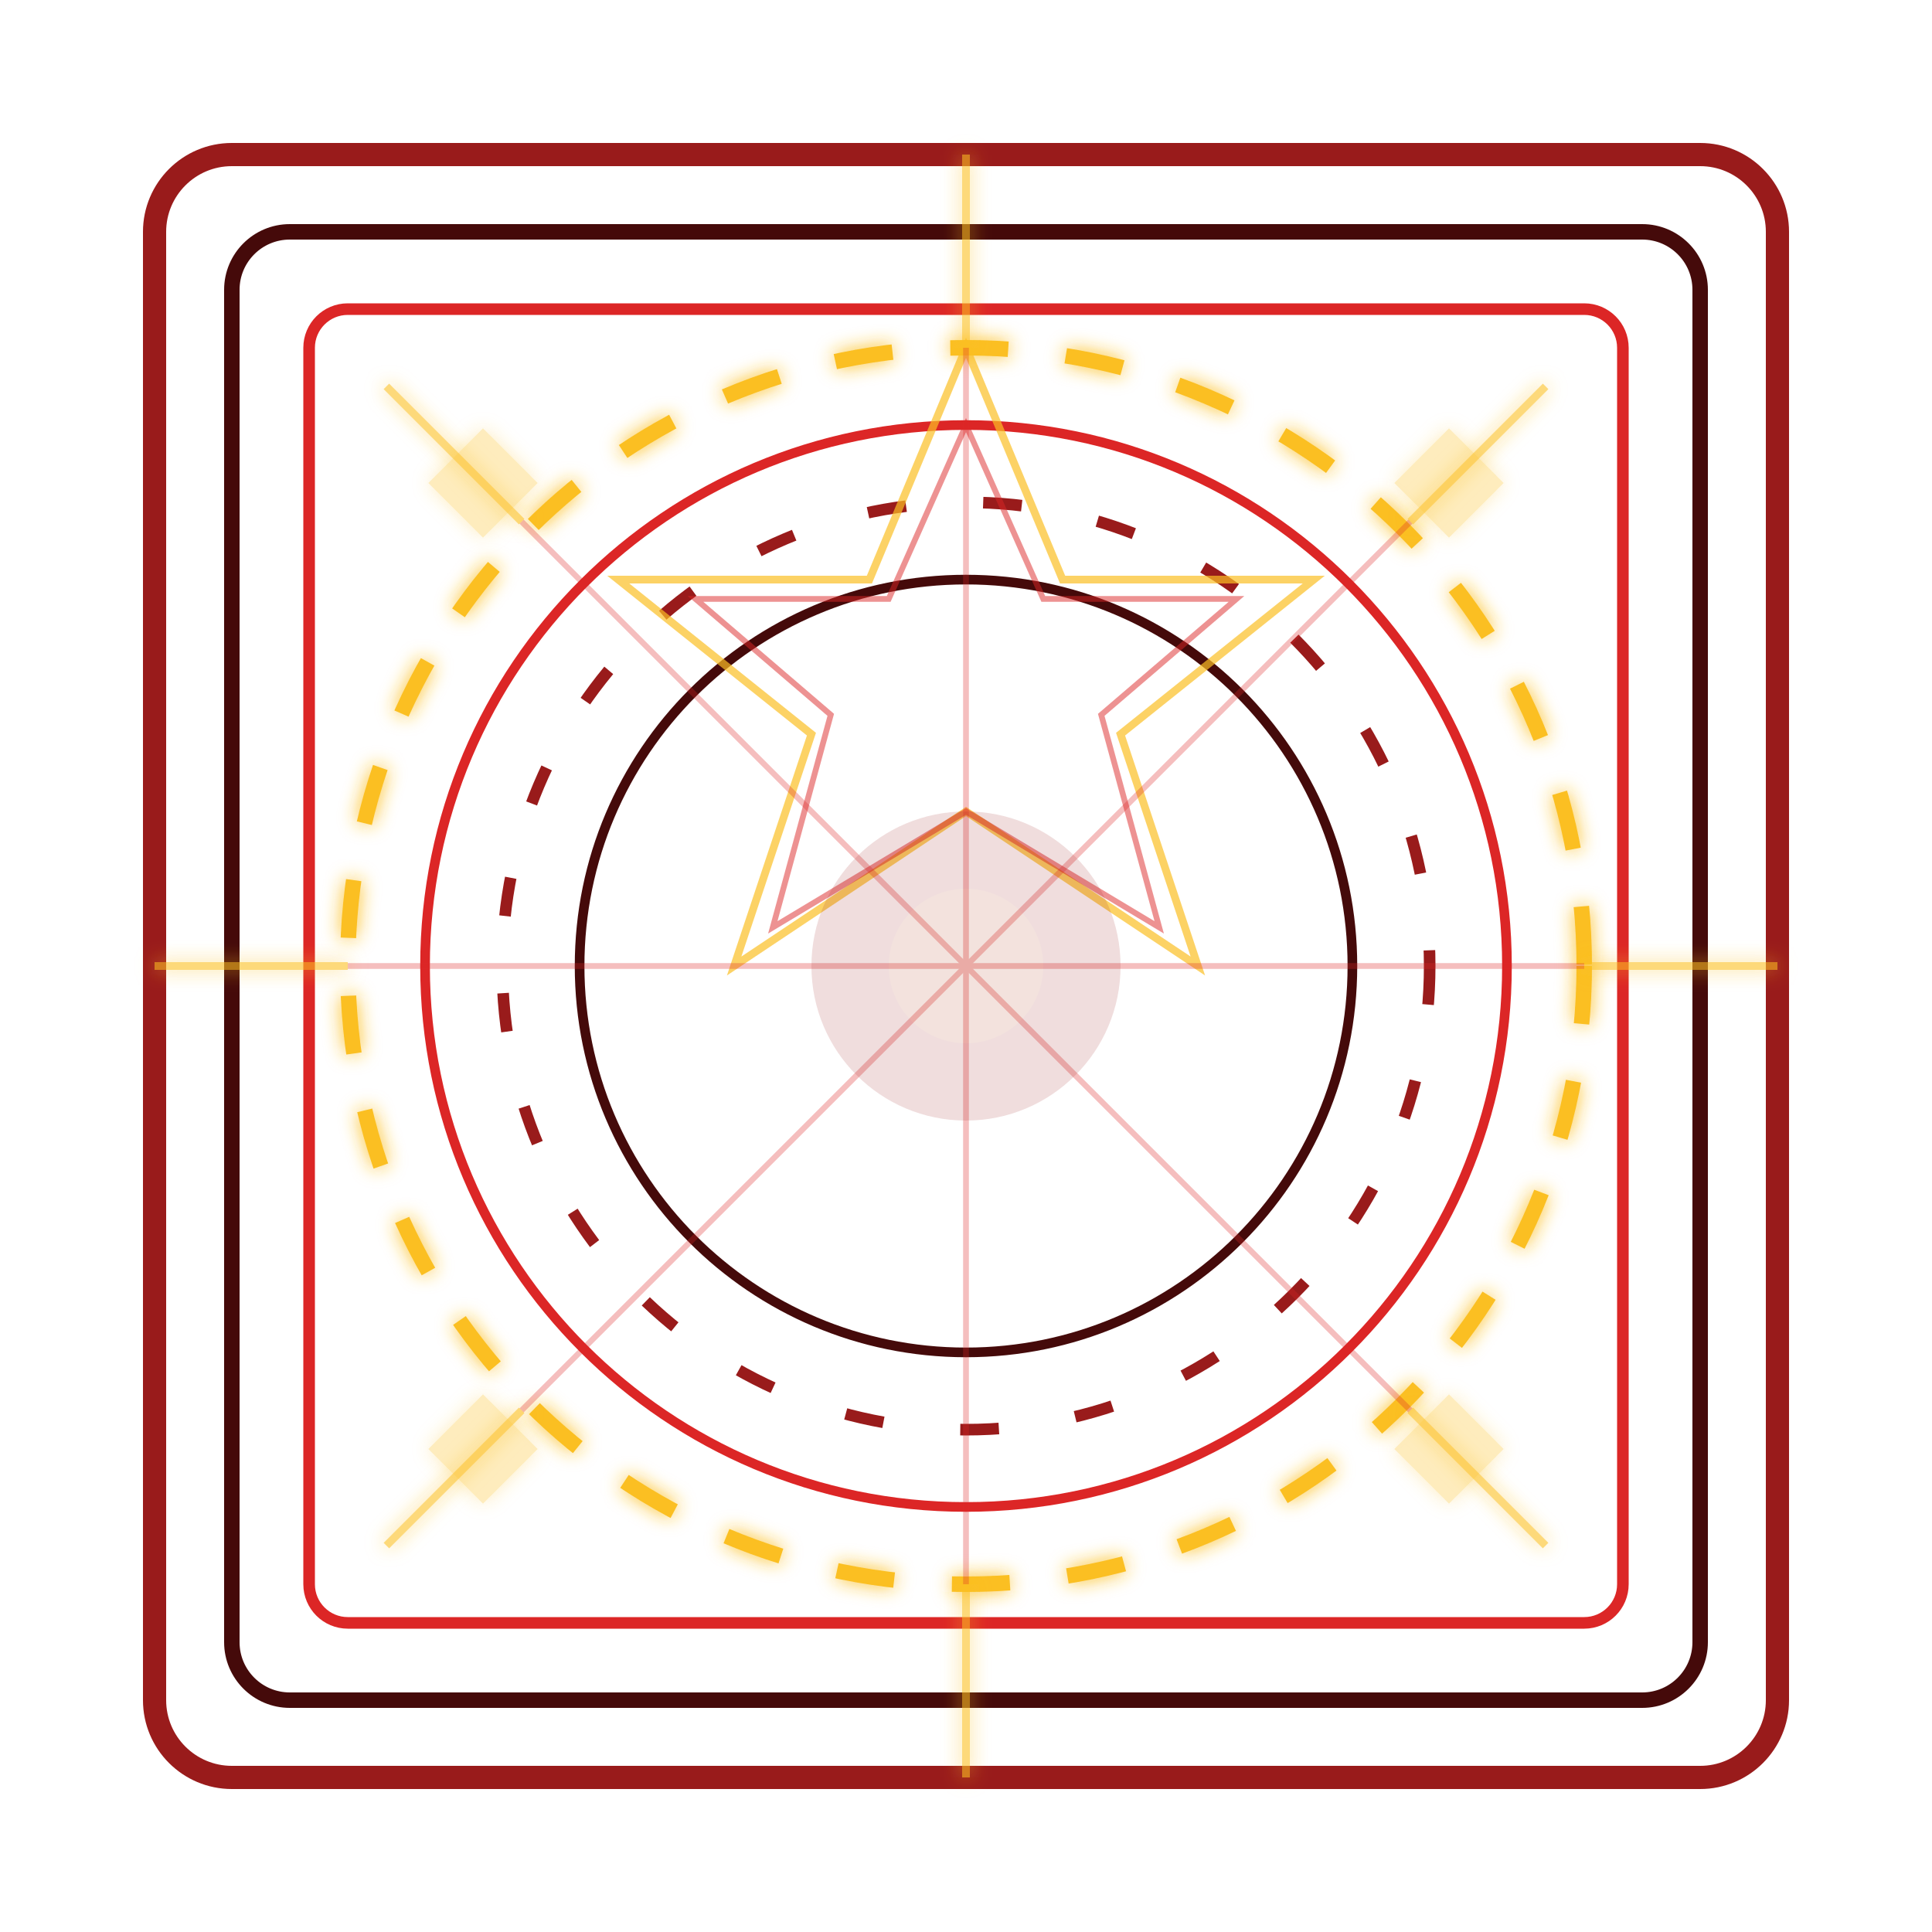
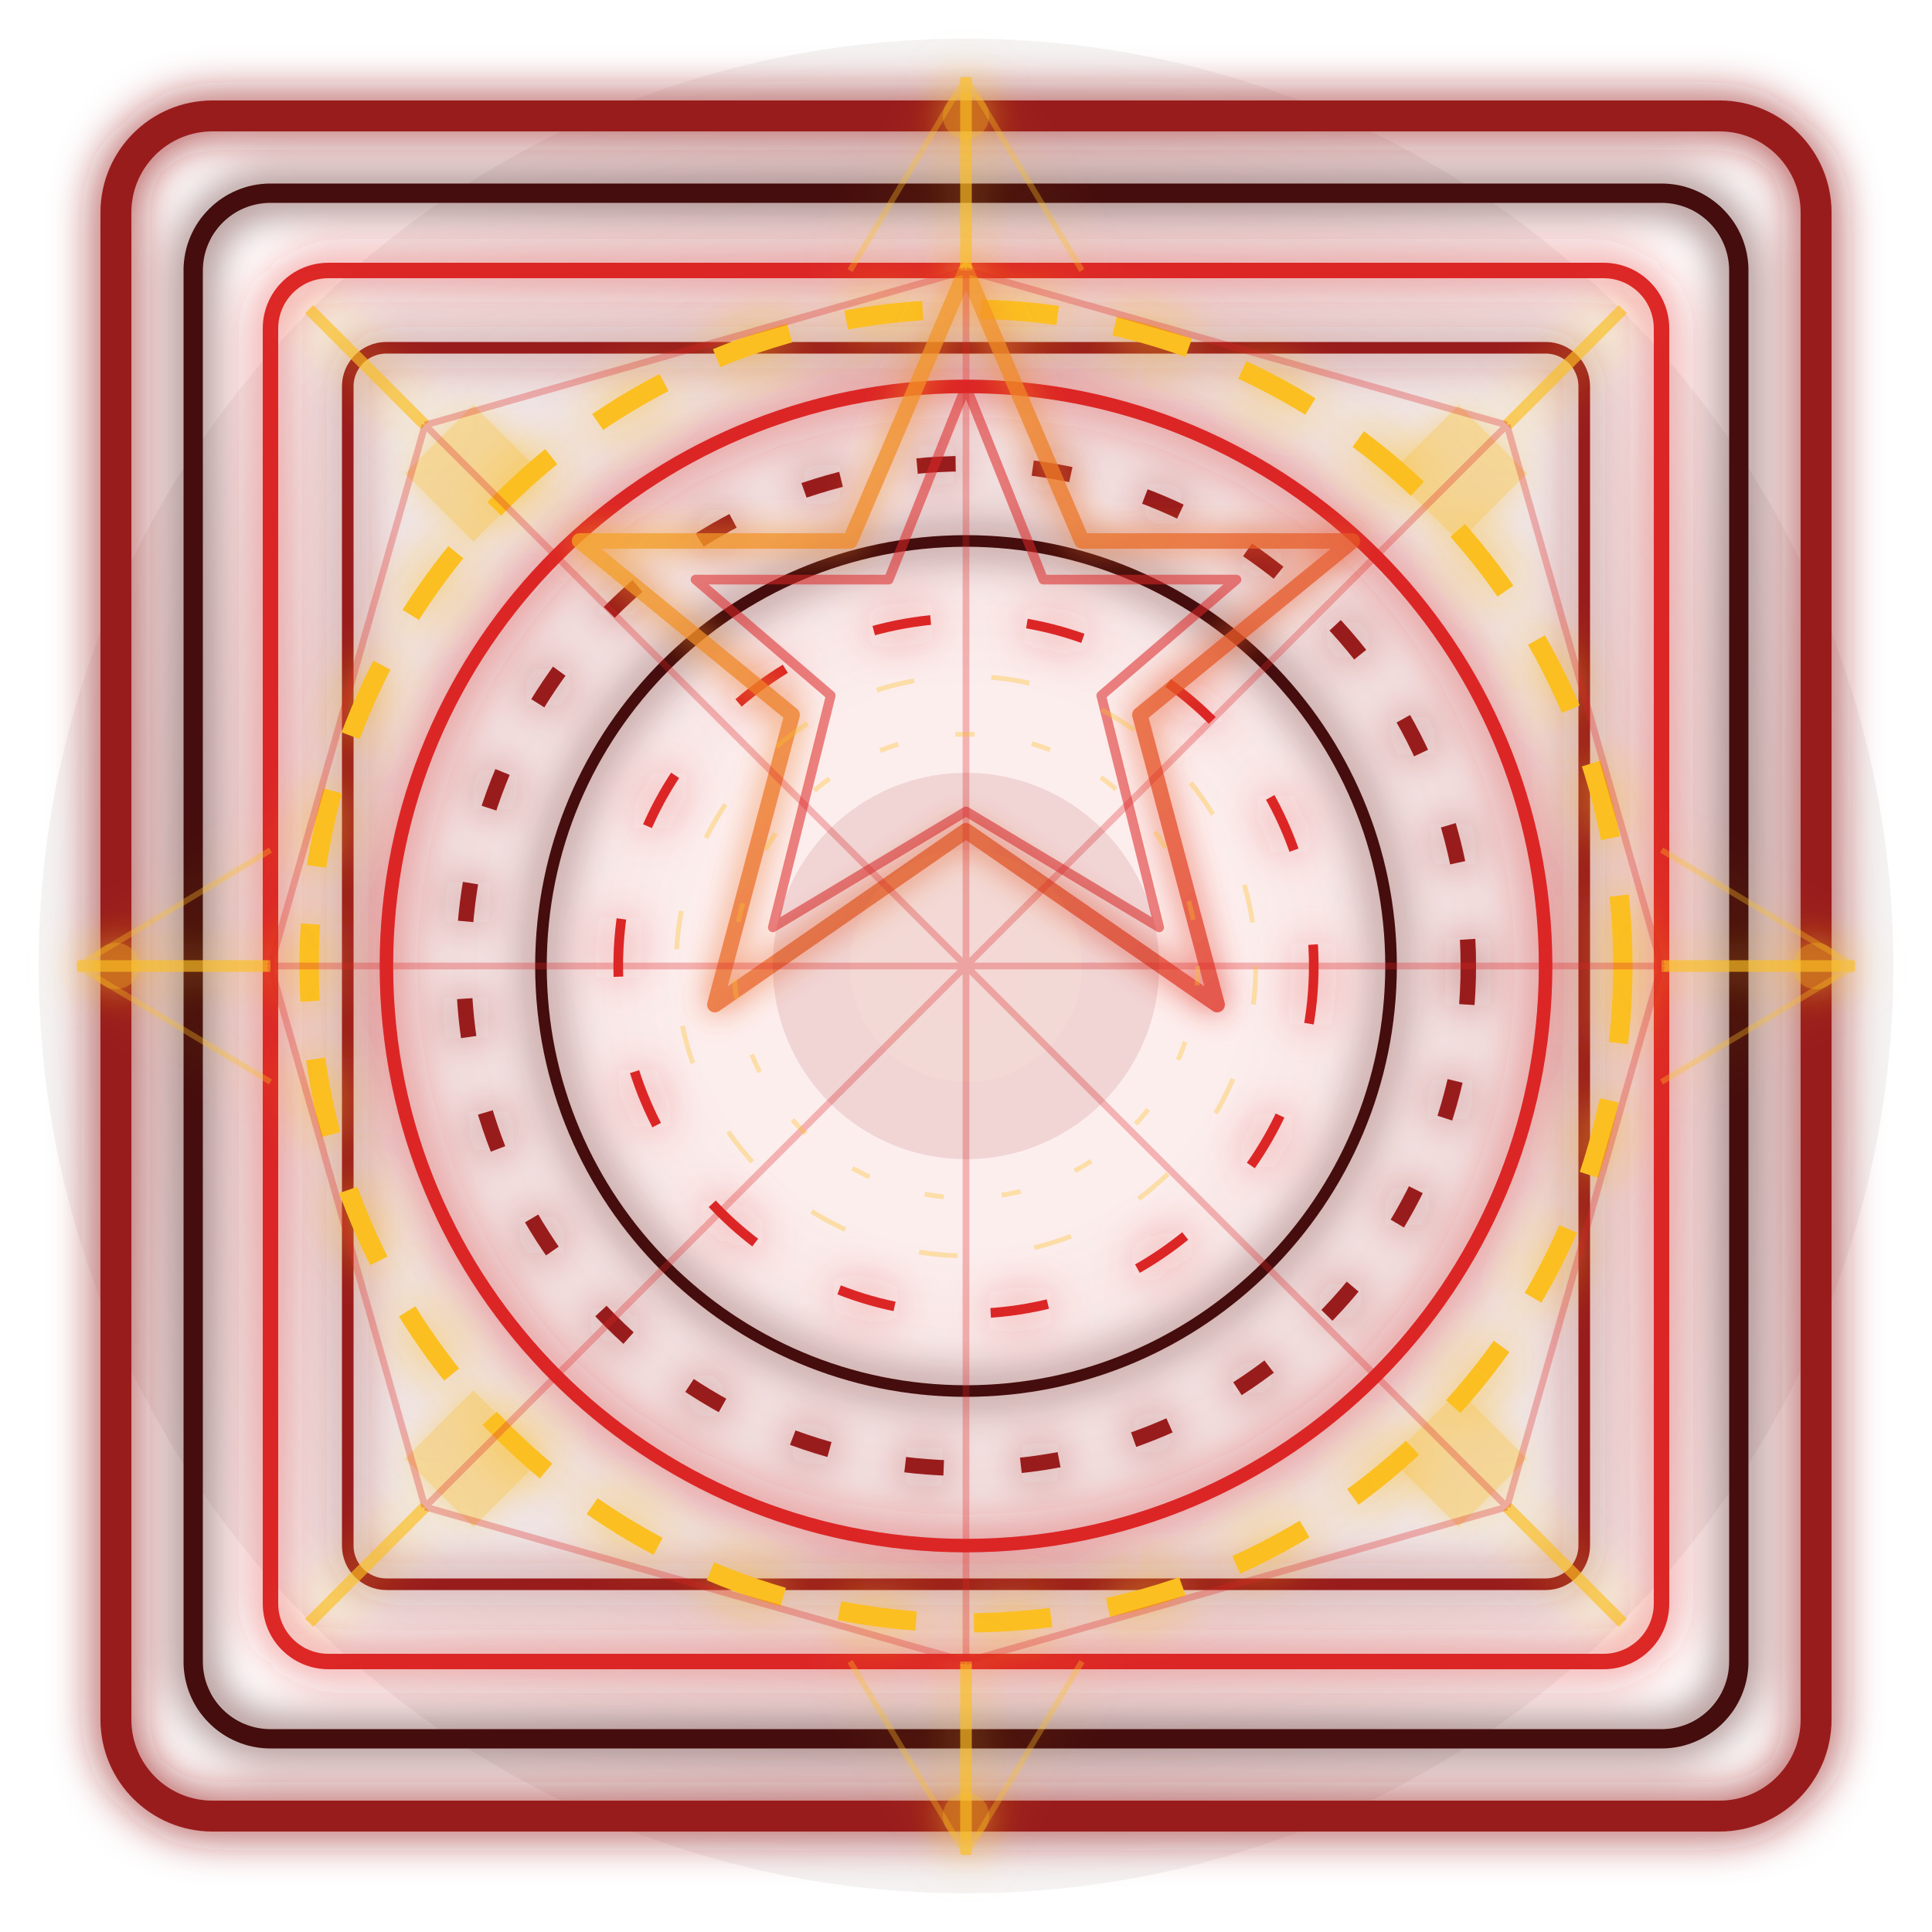
<svg xmlns="http://www.w3.org/2000/svg" viewBox="0 0 100 100" overflow="visible">
  <defs>
-     <filter id="glow">
-       <feGaussianBlur stdDeviation="0.5" result="blur" />
+     <radialGradient id="sealGlow" cx="50%" cy="50%" r="50%">
+       <stop offset="30%" stop-color="#dc2626" stop-opacity="0.08" />
+       <stop offset="60%" stop-color="#991b1b" stop-opacity="0.15" />
+       <stop offset="100%" stop-color="#450a0a" stop-opacity="0.05" />
+     </radialGradient>
+     <linearGradient id="goldRed" x1="0" y1="0" x2="1" y2="1">
+       <stop offset="0%" stop-color="#fbbf24" />
+       <stop offset="100%" stop-color="#dc2626" />
+     </linearGradient>
+     <filter id="divineGlow">
+       <feGaussianBlur stdDeviation="1.2" result="blur" />
+       <feMerge>
+         <feMergeNode in="blur" />
+         <feMergeNode in="SourceGraphic" />
+       </feMerge>
+     </filter>
+     <filter id="starGlow">
+       <feGaussianBlur stdDeviation="0.8" result="blur" />
      <feMerge>
        <feMergeNode in="blur" />
        <feMergeNode in="SourceGraphic" />
      </feMerge>
    </filter>
  </defs>
-   <g fill="none" stroke="#dc2626" stroke-width="1.2">
-     <rect x="8" y="8" width="84" height="84" rx="4" stroke="#991b1b" />
-     <rect x="12" y="12" width="76" height="76" rx="3" stroke="#450a0a" stroke-width="0.8" />
-     <rect x="16" y="16" width="68" height="68" rx="2" stroke="#dc2626" stroke-width="0.6" />
+   <circle cx="50" cy="50" r="48" fill="url(#sealGlow)" />
+   <g fill="none" stroke-linejoin="round" filter="url(#divineGlow)">
+     <rect x="6" y="6" width="88" height="88" rx="5" stroke="#991b1b" stroke-width="1.6" />
+     <rect x="10" y="10" width="80" height="80" rx="4" stroke="#450a0a" stroke-width="1" />
+     <rect x="14" y="14" width="72" height="72" rx="3" stroke="#dc2626" stroke-width="0.8" />
+     <rect x="18" y="18" width="64" height="64" rx="2" stroke="#991b1b" stroke-width="0.6" />
  </g>
-   <g fill="none">
-     <circle cx="50" cy="50" r="32" stroke="#fbbf24" stroke-width="0.8" stroke-dasharray="3 3" filter="url(#glow)" />
-     <circle cx="50" cy="50" r="28" stroke="#dc2626" stroke-width="0.5" />
-     <circle cx="50" cy="50" r="24" stroke="#991b1b" stroke-width="0.6" stroke-dasharray="2 4" />
-     <circle cx="50" cy="50" r="20" stroke="#450a0a" stroke-width="0.5" />
+   <g fill="none" filter="url(#divineGlow)">
+     <circle cx="50" cy="50" r="34" stroke="#fbbf24" stroke-width="1" stroke-dasharray="4 3" />
+     <circle cx="50" cy="50" r="30" stroke="#dc2626" stroke-width="0.7" />
+     <circle cx="50" cy="50" r="26" stroke="#991b1b" stroke-width="0.8" stroke-dasharray="2 4" />
+     <circle cx="50" cy="50" r="22" stroke="#450a0a" stroke-width="0.6" />
+     <circle cx="50" cy="50" r="18" stroke="#dc2626" stroke-width="0.5" stroke-dasharray="3 5" />
  </g>
-   <g stroke="#dc2626" stroke-width="0.6" fill="none">
-     <polygon points="50,18 55,30 68,30 58,38 62,50 50,42 38,50 42,38 32,30 45,30" stroke="#fbbf24" stroke-width="0.4" opacity="0.7" />
-     <polygon points="50,22 54,31 64,31 57,37 60,48 50,42 40,48 43,37 36,31 46,31" stroke="#dc2626" stroke-width="0.3" opacity="0.5" />
+   <g fill="none" stroke-linejoin="round">
+     <polygon points="50,14 56,28 70,28 59,37 63,52 50,43 37,52 41,37 30,28 44,28" stroke="url(#goldRed)" stroke-width="0.8" filter="url(#starGlow)" opacity="0.8" />
+     <polygon points="50,20 54,30 64,30 57,36 60,48 50,42 40,48 43,36 36,30 46,30" stroke="#dc2626" stroke-width="0.5" opacity="0.55" />
  </g>
-   <g stroke="#fbbf24" stroke-width="0.4" fill="none" opacity="0.6" filter="url(#glow)">
-     <line x1="50" y1="8" x2="50" y2="18" />
-     <line x1="50" y1="82" x2="50" y2="92" />
-     <line x1="8" y1="50" x2="18" y2="50" />
-     <line x1="82" y1="50" x2="92" y2="50" />
-     <line x1="20" y1="20" x2="27" y2="27" />
-     <line x1="73" y1="73" x2="80" y2="80" />
-     <line x1="80" y1="20" x2="73" y2="27" />
-     <line x1="20" y1="80" x2="27" y2="73" />
+   <g stroke="#fbbf24" stroke-width="0.6" fill="none" opacity="0.7" filter="url(#divineGlow)">
+     <line x1="50" y1="4" x2="50" y2="14" />
+     <line x1="50" y1="86" x2="50" y2="96" />
+     <line x1="4" y1="50" x2="14" y2="50" />
+     <line x1="86" y1="50" x2="96" y2="50" />
+     <line x1="16" y1="16" x2="22" y2="22" />
+     <line x1="78" y1="78" x2="84" y2="84" />
+     <line x1="84" y1="16" x2="78" y2="22" />
+     <line x1="16" y1="84" x2="22" y2="78" />
+     <line x1="50" y1="4" x2="56" y2="14" stroke-width="0.3" opacity="0.5" />
+     <line x1="50" y1="4" x2="44" y2="14" stroke-width="0.3" opacity="0.5" />
+     <line x1="50" y1="96" x2="56" y2="86" stroke-width="0.3" opacity="0.5" />
+     <line x1="50" y1="96" x2="44" y2="86" stroke-width="0.3" opacity="0.5" />
+     <line x1="4" y1="50" x2="14" y2="44" stroke-width="0.3" opacity="0.5" />
+     <line x1="4" y1="50" x2="14" y2="56" stroke-width="0.3" opacity="0.5" />
+     <line x1="96" y1="50" x2="86" y2="44" stroke-width="0.3" opacity="0.5" />
+     <line x1="96" y1="50" x2="86" y2="56" stroke-width="0.3" opacity="0.5" />
  </g>
-   <g fill="#fbbf24" opacity="0.3" filter="url(#glow)">
-     <rect x="23" y="23" width="4" height="4" transform="rotate(45 25 25)" />
-     <rect x="73" y="23" width="4" height="4" transform="rotate(45 75 25)" />
-     <rect x="23" y="73" width="4" height="4" transform="rotate(45 25 75)" />
-     <rect x="73" y="73" width="4" height="4" transform="rotate(45 75 75)" />
+   <g fill="#fbbf24" opacity="0.4" filter="url(#starGlow)">
+     <rect x="22" y="22" width="5" height="5" transform="rotate(45 24.5 24.5)" />
+     <rect x="73" y="22" width="5" height="5" transform="rotate(45 75.5 24.5)" />
+     <rect x="22" y="73" width="5" height="5" transform="rotate(45 24.5 75.5)" />
+     <rect x="73" y="73" width="5" height="5" transform="rotate(45 75.5 75.5)" />
+     <circle cx="50" cy="6" r="1.2" />
+     <circle cx="50" cy="94" r="1.2" />
+     <circle cx="6" cy="50" r="1.2" />
+     <circle cx="94" cy="50" r="1.2" />
  </g>
-   <g fill="none" stroke="#dc2626" stroke-width="0.3" opacity="0.3">
-     <path d="M50 18 L50 82 M18 50 L82 50" />
-     <path d="M27 27 L73 73 M73 27 L27 73" />
+   <g fill="none" stroke="#dc2626" stroke-width="0.35" opacity="0.3">
+     <path d="M50 14 L50 86 M14 50 L86 50" />
+     <path d="M22 22 L78 78 M78 22 L22 78" />
+     <path d="M50 14 L78 22 M50 14 L22 22" />
+     <path d="M50 86 L78 78 M50 86 L22 78" />
+     <path d="M14 50 L22 22 M14 50 L22 78" />
+     <path d="M86 50 L78 22 M86 50 L78 78" />
  </g>
-   <g fill="#991b1b" opacity="0.15">
-     <circle cx="50" cy="50" r="8" />
-     <circle cx="50" cy="50" r="4" fill="#fbbf24" opacity="0.2" />
+   <g fill="#991b1b" opacity="0.12">
+     <circle cx="50" cy="50" r="10" />
+     <circle cx="50" cy="50" r="6" fill="#fbbf24" opacity="0.18" />
+     <circle cx="50" cy="50" r="3" fill="#dc2626" opacity="0.2" />
+   </g>
+   <g fill="none" stroke="#fbbf24" stroke-width="0.25" opacity="0.35">
+     <circle cx="50" cy="50" r="12" stroke-dasharray="1 3" />
+     <circle cx="50" cy="50" r="15" stroke-dasharray="2 4" />
  </g>
</svg>
